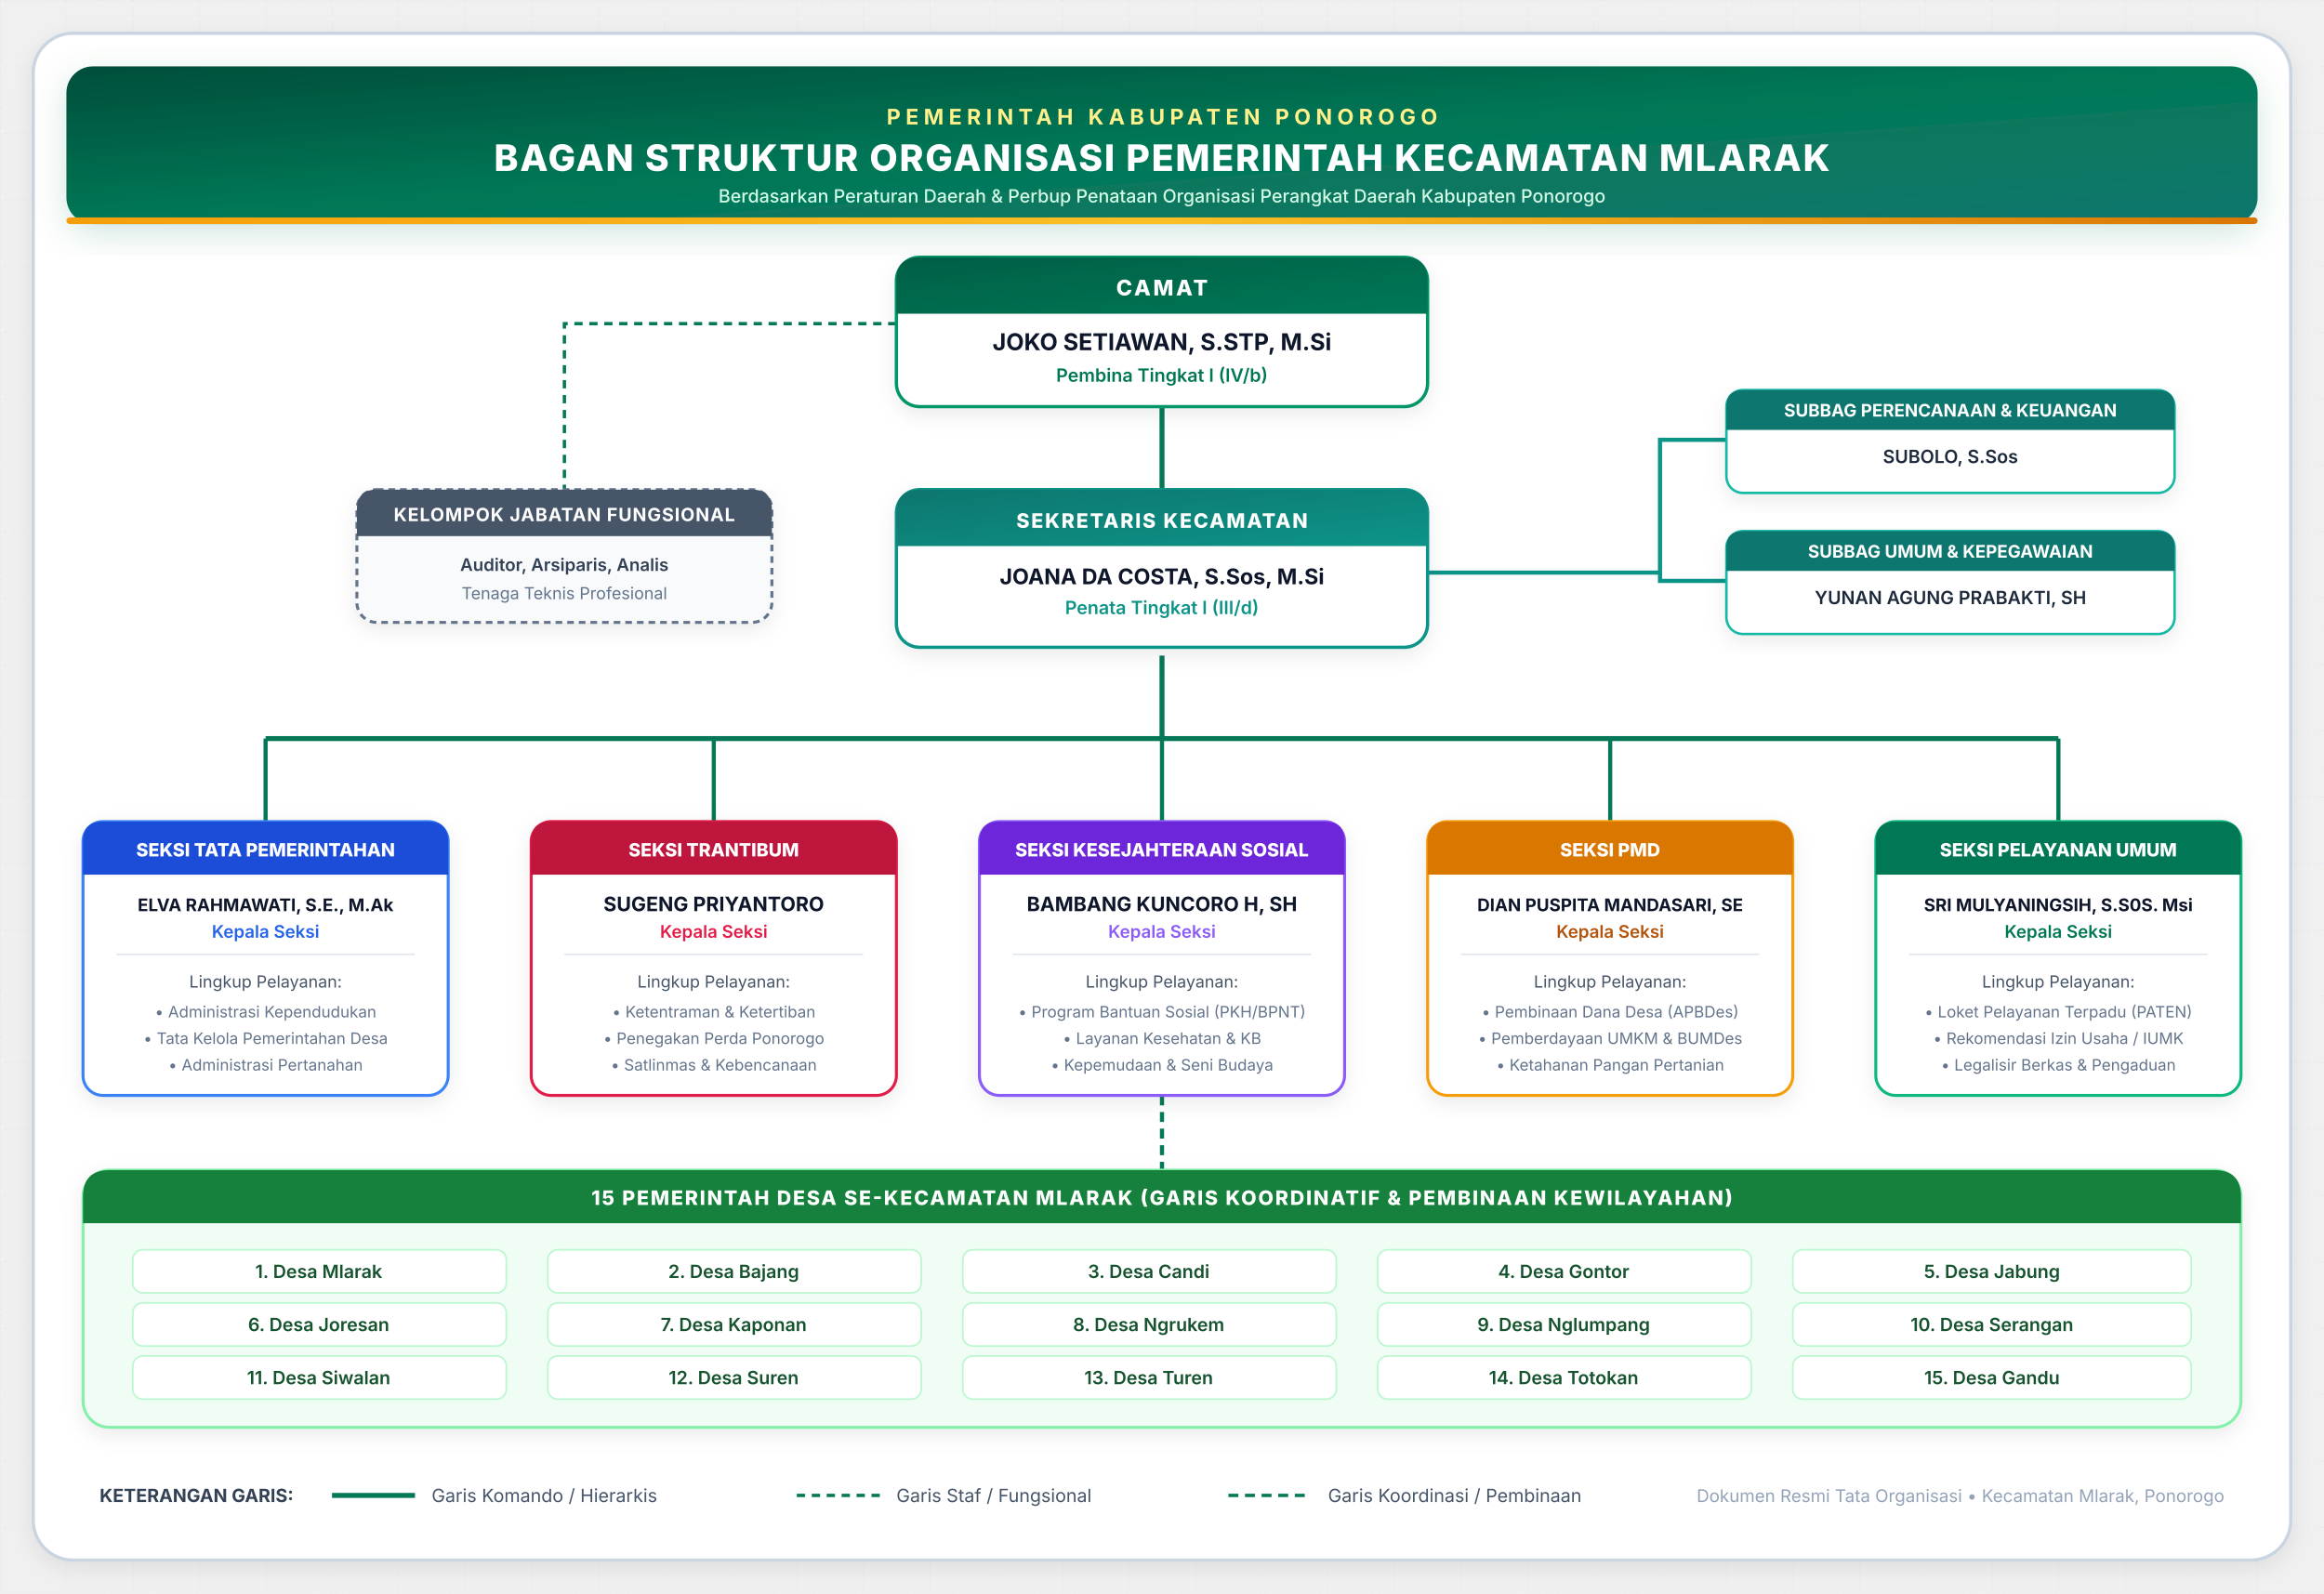
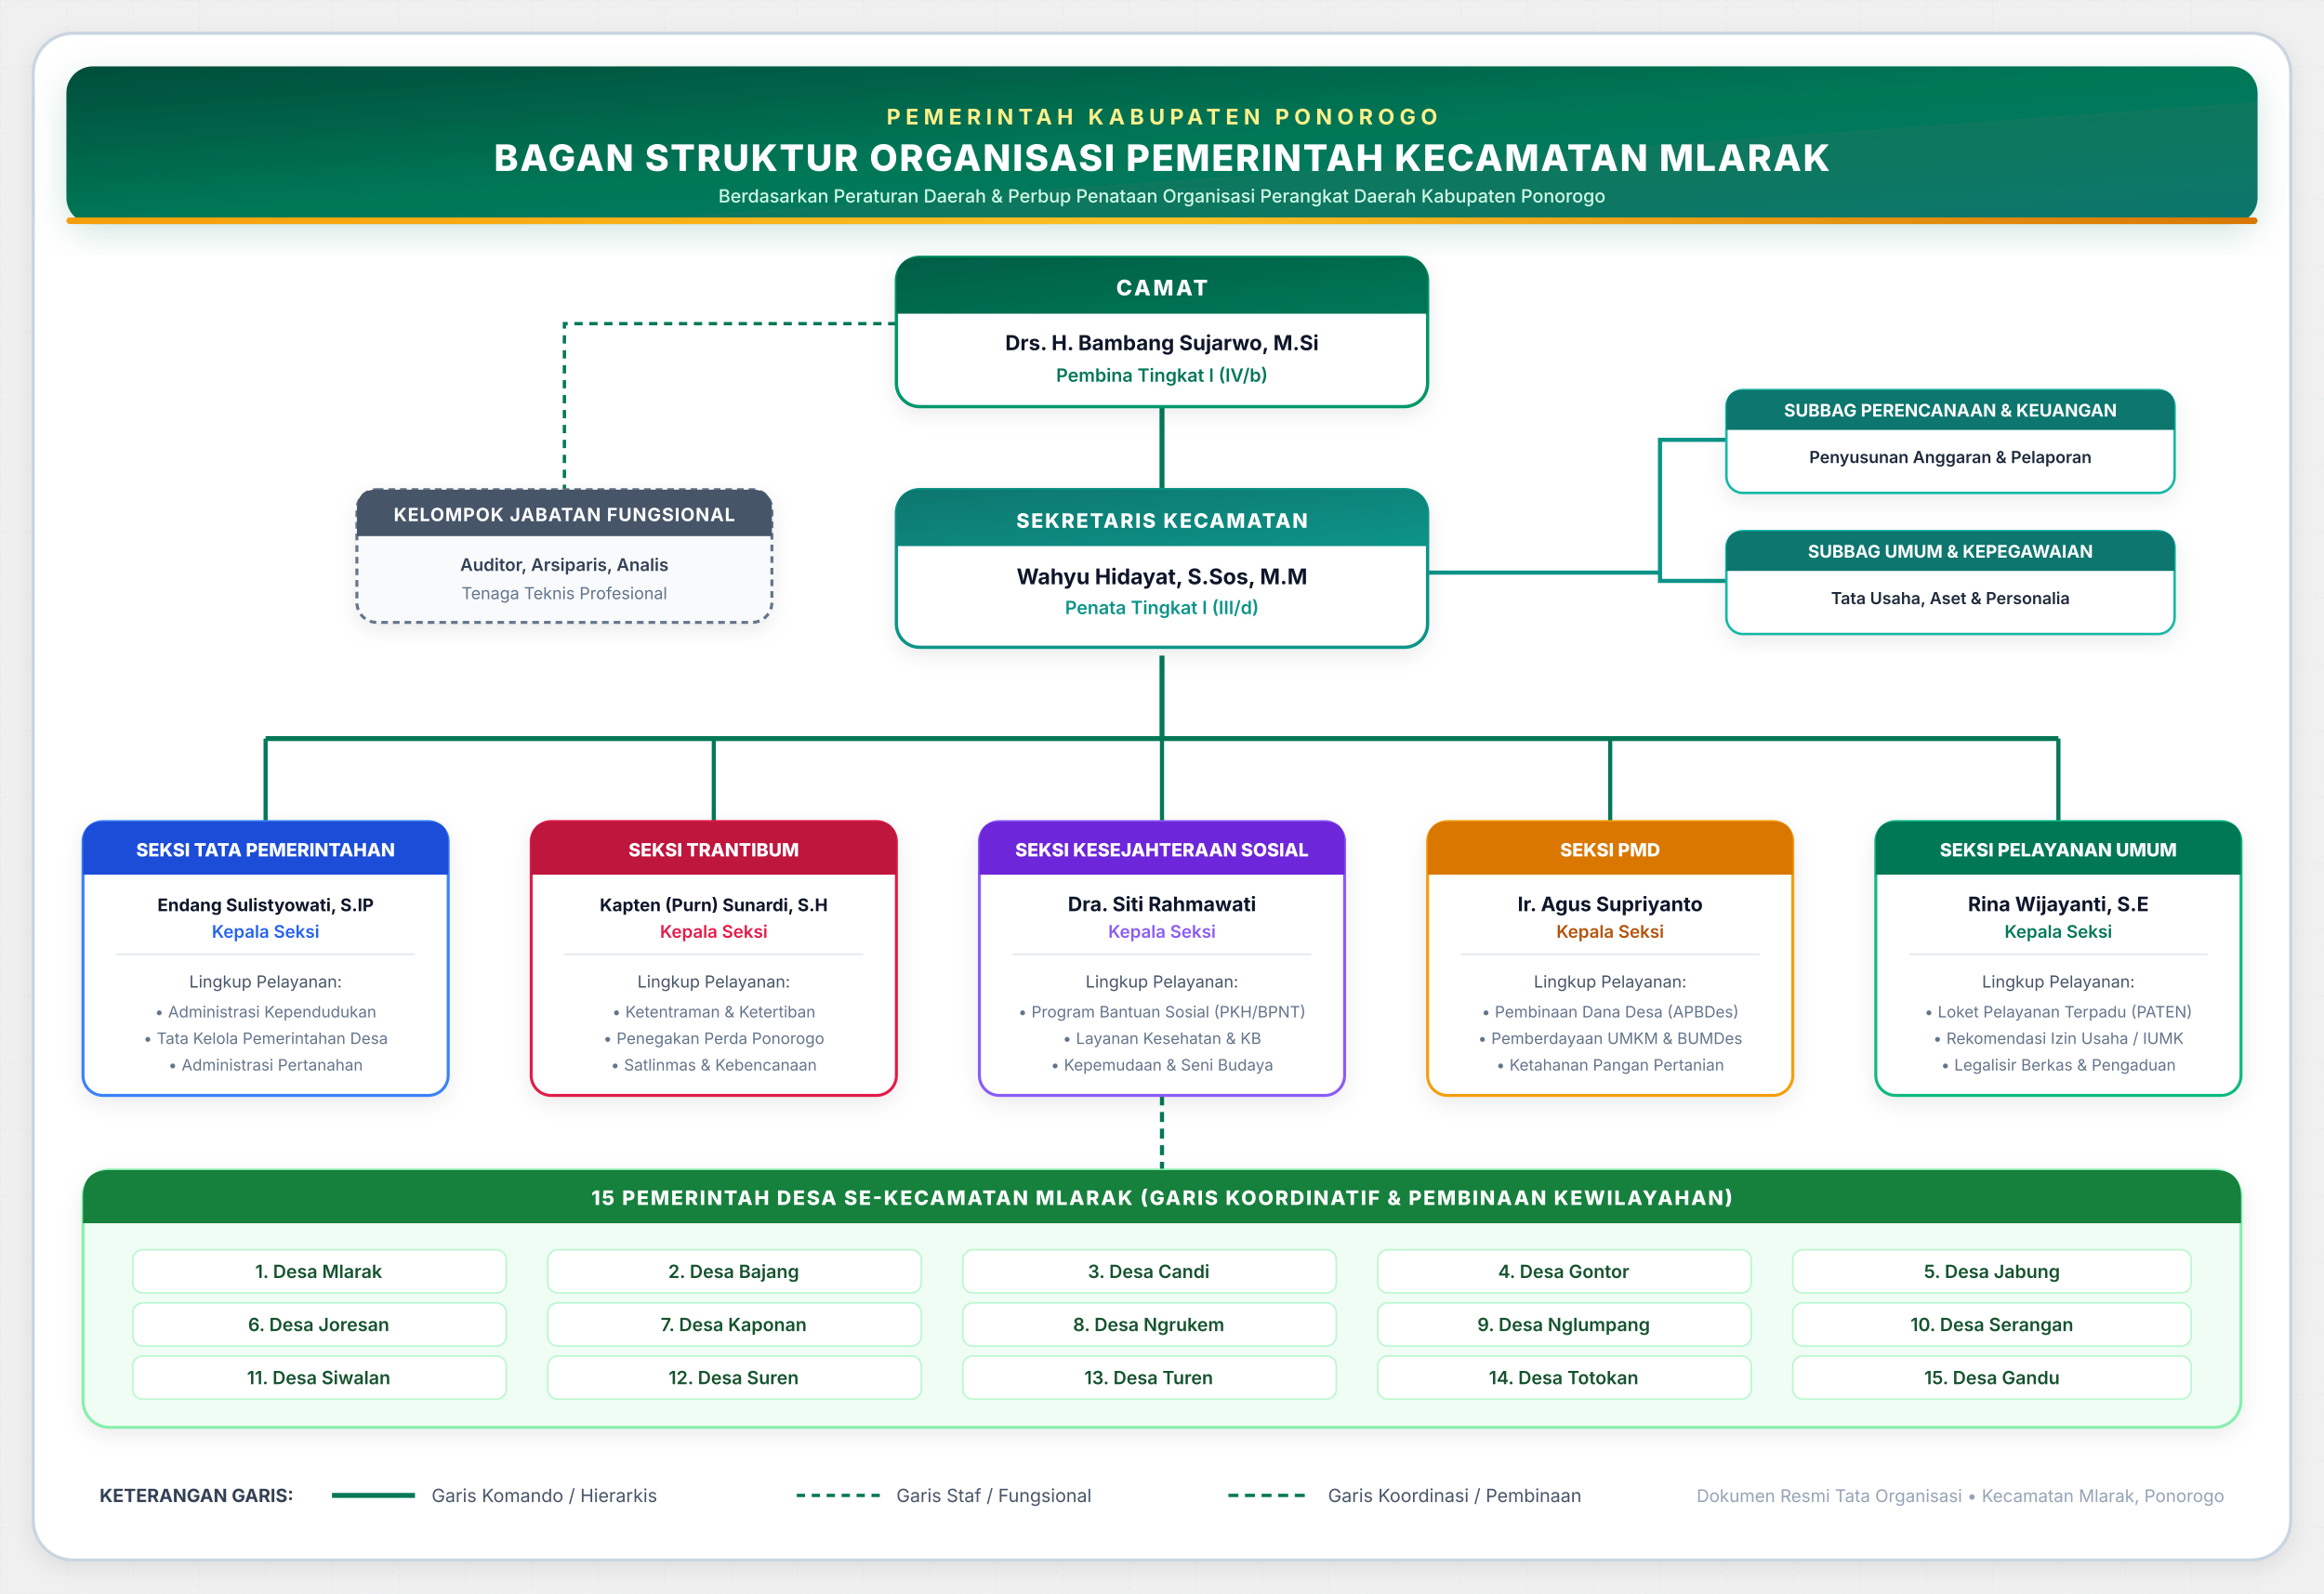
<svg xmlns="http://www.w3.org/2000/svg" viewBox="0 0 1400 960" width="100%" height="100%" style="background-color: #f8fafc; font-family: 'Plus Jakarta Sans', system-ui, -apple-system, sans-serif;">
  <defs>
    <linearGradient id="headerGrad" x1="0%" y1="0%" x2="100%" y2="100%">
      <stop offset="0%" stop-color="#064e3b" />
      <stop offset="50%" stop-color="#047857" />
      <stop offset="100%" stop-color="#0f766e" />
    </linearGradient>
    <linearGradient id="camatGrad" x1="0%" y1="0%" x2="100%" y2="100%">
      <stop offset="0%" stop-color="#065f46" />
      <stop offset="100%" stop-color="#047857" />
    </linearGradient>
    <linearGradient id="sekcamGrad" x1="0%" y1="0%" x2="100%" y2="100%">
      <stop offset="0%" stop-color="#0f766e" />
      <stop offset="100%" stop-color="#0d9488" />
    </linearGradient>
    <linearGradient id="kasiGrad" x1="0%" y1="0%" x2="100%" y2="100%">
      <stop offset="0%" stop-color="#1e293b" />
      <stop offset="100%" stop-color="#334155" />
    </linearGradient>
    <linearGradient id="goldGrad" x1="0%" y1="0%" x2="100%" y2="0%">
      <stop offset="0%" stop-color="#f59e0b" />
      <stop offset="50%" stop-color="#fbbf24" />
      <stop offset="100%" stop-color="#d97706" />
    </linearGradient>
    <filter id="cardShadow" x="-10%" y="-10%" width="125%" height="130%">
      <feDropShadow dx="0" dy="4" stdDeviation="6" flood-color="#0f172a" flood-opacity="0.08" />
    </filter>
    <filter id="glowShadow" x="-20%" y="-20%" width="140%" height="140%">
      <feDropShadow dx="0" dy="6" stdDeviation="10" flood-color="#047857" flood-opacity="0.18" />
    </filter>
    <pattern id="bgGrid" width="40" height="40" patternUnits="userSpaceOnUse">
      <path d="M 40 0 L 0 0 0 40" fill="none" stroke="#e2e8f0" stroke-width="0.8" stroke-dasharray="2,2" />
    </pattern>
  </defs>
  <rect width="1400" height="960" fill="url(#bgGrid)" />
  <rect x="20" y="20" width="1360" height="920" rx="24" fill="#ffffff" stroke="#cbd5e1" stroke-width="2" filter="url(#cardShadow)" />
  <rect x="40" y="40" width="1320" height="95" rx="16" fill="url(#headerGrad)" filter="url(#glowShadow)" />
  <rect x="40" y="131" width="1320" height="4" fill="url(#goldGrad)" rx="2" />
  <text x="700" y="75" text-anchor="middle" fill="#fef08a" font-size="13" font-weight="700" letter-spacing="3">PEMERINTAH KABUPATEN PONOROGO</text>
  <text x="700" y="103" text-anchor="middle" fill="#ffffff" font-size="22" font-weight="800" letter-spacing="1">BAGAN STRUKTUR ORGANISASI PEMERINTAH KECAMATAN MLARAK</text>
  <text x="700" y="122" text-anchor="middle" fill="#d1fae5" font-size="11" font-weight="500">Berdasarkan Peraturan Daerah &amp; Perbup Penataan Organisasi Perangkat Daerah Kabupaten Ponorogo</text>
  <path d="M 700 245 L 700 295" stroke="#047857" stroke-width="3" fill="none" />
  <path d="M 540 195 L 340 195 L 340 295" stroke="#047857" stroke-width="2" stroke-dasharray="5,4" fill="none" />
  <path d="M 860 345 L 1000 345 L 1000 265 L 1040 265" stroke="#0d9488" stroke-width="2.5" fill="none" />
  <path d="M 1000 345 L 1000 350 L 1040 350" stroke="#0d9488" stroke-width="2.5" fill="none" />
  <path d="M 700 395 L 700 445" stroke="#047857" stroke-width="3" fill="none" />
  <path d="M 160 445 L 1240 445" stroke="#047857" stroke-width="3" fill="none" />
  <path d="M 160 445 L 160 495" stroke="#047857" stroke-width="2.5" fill="none" />
  <path d="M 430 445 L 430 495" stroke="#047857" stroke-width="2.5" fill="none" />
  <path d="M 700 445 L 700 495" stroke="#047857" stroke-width="2.5" fill="none" />
  <path d="M 970 445 L 970 495" stroke="#047857" stroke-width="2.5" fill="none" />
  <path d="M 1240 445 L 1240 495" stroke="#047857" stroke-width="2.5" fill="none" />
  <path d="M 700 660 L 700 705" stroke="#047857" stroke-width="2.5" stroke-dasharray="6,4" fill="none" />
  <g id="box-camat" transform="translate(540, 155)" filter="url(#cardShadow)">
    <rect width="320" height="90" rx="14" fill="#ffffff" stroke="#059669" stroke-width="2" />
    <path d="M 0 14 Q 0 0 14 0 L 306 0 Q 320 0 320 14 L 320 34 L 0 34 Z" fill="url(#camatGrad)" />
    <text x="160" y="23" text-anchor="middle" fill="#ffffff" font-size="13" font-weight="800" letter-spacing="1.5">CAMAT</text>
-     <text id="nama-camat" x="160" y="56" text-anchor="middle" fill="#0f172a" font-size="14" font-weight="700">JOKO SETIAWAN, S.STP, M.Si</text>
+     <text id="nama-camat" x="160" y="56" text-anchor="middle" fill="#0f172a" font-size="12.5" font-weight="700">Drs. H. Bambang Sujarwo, M.Si</text>
    <text id="ket-camat" x="160" y="75" text-anchor="middle" fill="#047857" font-size="11" font-weight="600">Pembina Tingkat I (IV/b)</text>
  </g>
  <g id="box-fungsional" transform="translate(215, 295)" filter="url(#cardShadow)">
    <rect width="250" height="80" rx="12" fill="#f8fafc" stroke="#64748b" stroke-width="1.8" stroke-dasharray="4,3" />
    <path d="M 0 12 Q 0 0 12 0 L 238 0 Q 250 0 250 12 L 250 28 L 0 28 Z" fill="#475569" />
    <text x="125" y="19" text-anchor="middle" fill="#ffffff" font-size="11" font-weight="700" letter-spacing="0.5">KELOMPOK JABATAN FUNGSIONAL</text>
    <text id="nama-fungsional" x="125" y="49" text-anchor="middle" fill="#334155" font-size="10.5" font-weight="600">Auditor, Arsiparis, Analis</text>
    <text id="ket-fungsional" x="125" y="66" text-anchor="middle" fill="#64748b" font-size="10">Tenaga Teknis Profesional</text>
  </g>
  <g id="box-sekcam" transform="translate(540, 295)" filter="url(#cardShadow)">
    <rect width="320" height="95" rx="14" fill="#ffffff" stroke="#0d9488" stroke-width="2" />
    <path d="M 0 14 Q 0 0 14 0 L 306 0 Q 320 0 320 14 L 320 34 L 0 34 Z" fill="url(#sekcamGrad)" />
    <text x="160" y="23" text-anchor="middle" fill="#ffffff" font-size="12" font-weight="800" letter-spacing="1">SEKRETARIS KECAMATAN</text>
-     <text id="nama-sekcam" x="160" y="57" text-anchor="middle" fill="#0f172a" font-size="13" font-weight="700">JOANA DA COSTA, S.Sos, M.Si</text>
+     <text id="nama-sekcam" x="160" y="57" text-anchor="middle" fill="#0f172a" font-size="13" font-weight="700">Wahyu Hidayat, S.Sos, M.M</text>
    <text id="ket-sekcam" x="160" y="75" text-anchor="middle" fill="#0d9488" font-size="11" font-weight="600">Penata Tingkat I (III/d)</text>
  </g>
  <g id="box-subbag-keuangan" transform="translate(1040, 235)" filter="url(#cardShadow)">
    <rect width="270" height="62" rx="10" fill="#ffffff" stroke="#14b8a6" stroke-width="1.5" />
    <path d="M 0 10 Q 0 0 10 0 L 260 0 Q 270 0 270 10 L 270 24 L 0 24 Z" fill="#0f766e" />
    <text x="135" y="16" text-anchor="middle" fill="#ffffff" font-size="10.5" font-weight="700">SUBBAG PERENCANAAN &amp; KEUANGAN</text>
-     <text id="nama-subbag-keuangan" x="135" y="44" text-anchor="middle" fill="#1e293b" font-size="11" font-weight="600">SUBOLO, S.Sos</text>
+     <text id="nama-subbag-keuangan" x="135" y="44" text-anchor="middle" fill="#1e293b" font-size="10" font-weight="600">Penyusunan Anggaran &amp; Pelaporan</text>
  </g>
  <g id="box-subbag-umum" transform="translate(1040, 320)" filter="url(#cardShadow)">
    <rect width="270" height="62" rx="10" fill="#ffffff" stroke="#14b8a6" stroke-width="1.5" />
    <path d="M 0 10 Q 0 0 10 0 L 260 0 Q 270 0 270 10 L 270 24 L 0 24 Z" fill="#0f766e" />
    <text x="135" y="16" text-anchor="middle" fill="#ffffff" font-size="10.5" font-weight="700">SUBBAG UMUM &amp; KEPEGAWAIAN</text>
-     <text id="nama-subbag-umum" x="135" y="44" text-anchor="middle" fill="#1e293b" font-size="11" font-weight="600">YUNAN AGUNG PRABAKTI, SH</text>
+     <text id="nama-subbag-umum" x="135" y="44" text-anchor="middle" fill="#1e293b" font-size="10" font-weight="600">Tata Usaha, Aset &amp; Personalia</text>
  </g>
  <g id="box-kasi-tapem" transform="translate(50, 495)" filter="url(#cardShadow)">
    <rect width="220" height="165" rx="12" fill="#ffffff" stroke="#3b82f6" stroke-width="1.8" />
    <path d="M 0 12 Q 0 0 12 0 L 208 0 Q 220 0 220 12 L 220 32 L 0 32 Z" fill="#1d4ed8" />
    <text x="110" y="21" text-anchor="middle" fill="#ffffff" font-size="11" font-weight="800">SEKSI TATA PEMERINTAHAN</text>
-     <text id="nama-kasi-tapem" x="110" y="54" text-anchor="middle" fill="#0f172a" font-size="10.5" font-weight="700">ELVA RAHMAWATI, S.E., M.Ak</text>
+     <text id="nama-kasi-tapem" x="110" y="54" text-anchor="middle" fill="#0f172a" font-size="10.5" font-weight="700">Endang Sulistyowati, S.IP</text>
    <text id="ket-kasi-tapem" x="110" y="70" text-anchor="middle" fill="#2563eb" font-size="10.5" font-weight="600">Kepala Seksi</text>
    <line x1="20" y1="80" x2="200" y2="80" stroke="#e2e8f0" stroke-width="1" />
    <text x="110" y="100" text-anchor="middle" fill="#475569" font-size="10">Lingkup Pelayanan:</text>
    <text x="110" y="118" text-anchor="middle" fill="#64748b" font-size="9.5">• Administrasi Kependudukan</text>
    <text x="110" y="134" text-anchor="middle" fill="#64748b" font-size="9.5">• Tata Kelola Pemerintahan Desa</text>
    <text x="110" y="150" text-anchor="middle" fill="#64748b" font-size="9.5">• Administrasi Pertanahan</text>
  </g>
  <g id="box-kasi-trantib" transform="translate(320, 495)" filter="url(#cardShadow)">
    <rect width="220" height="165" rx="12" fill="#ffffff" stroke="#e11d48" stroke-width="1.8" />
    <path d="M 0 12 Q 0 0 12 0 L 208 0 Q 220 0 220 12 L 220 32 L 0 32 Z" fill="#be123c" />
    <text x="110" y="21" text-anchor="middle" fill="#ffffff" font-size="11" font-weight="800">SEKSI TRANTIBUM</text>
-     <text id="nama-kasi-trantib" x="110" y="54" text-anchor="middle" fill="#0f172a" font-size="12" font-weight="700">SUGENG PRIYANTORO</text>
+     <text id="nama-kasi-trantib" x="110" y="54" text-anchor="middle" fill="#0f172a" font-size="10.5" font-weight="700">Kapten (Purn) Sunardi, S.H</text>
    <text id="ket-kasi-trantib" x="110" y="70" text-anchor="middle" fill="#e11d48" font-size="10.5" font-weight="600">Kepala Seksi</text>
    <line x1="20" y1="80" x2="200" y2="80" stroke="#e2e8f0" stroke-width="1" />
    <text x="110" y="100" text-anchor="middle" fill="#475569" font-size="10">Lingkup Pelayanan:</text>
    <text x="110" y="118" text-anchor="middle" fill="#64748b" font-size="9.5">• Ketentraman &amp; Ketertiban</text>
    <text x="110" y="134" text-anchor="middle" fill="#64748b" font-size="9.5">• Penegakan Perda Ponorogo</text>
    <text x="110" y="150" text-anchor="middle" fill="#64748b" font-size="9.5">• Satlinmas &amp; Kebencanaan</text>
  </g>
  <g id="box-kasi-kesra" transform="translate(590, 495)" filter="url(#cardShadow)">
    <rect width="220" height="165" rx="12" fill="#ffffff" stroke="#8b5cf6" stroke-width="1.8" />
    <path d="M 0 12 Q 0 0 12 0 L 208 0 Q 220 0 220 12 L 220 32 L 0 32 Z" fill="#6d28d9" />
    <text x="110" y="21" text-anchor="middle" fill="#ffffff" font-size="11" font-weight="800">SEKSI KESEJAHTERAAN SOSIAL</text>
-     <text id="nama-kasi-kesra" x="110" y="54" text-anchor="middle" fill="#0f172a" font-size="12" font-weight="700">BAMBANG KUNCORO H, SH</text>
+     <text id="nama-kasi-kesra" x="110" y="54" text-anchor="middle" fill="#0f172a" font-size="12" font-weight="700">Dra. Siti Rahmawati</text>
    <text id="ket-kasi-kesra" x="110" y="70" text-anchor="middle" fill="#8b5cf6" font-size="10.5" font-weight="600">Kepala Seksi</text>
    <line x1="20" y1="80" x2="200" y2="80" stroke="#e2e8f0" stroke-width="1" />
    <text x="110" y="100" text-anchor="middle" fill="#475569" font-size="10">Lingkup Pelayanan:</text>
    <text x="110" y="118" text-anchor="middle" fill="#64748b" font-size="9.5">• Program Bantuan Sosial (PKH/BPNT)</text>
    <text x="110" y="134" text-anchor="middle" fill="#64748b" font-size="9.5">• Layanan Kesehatan &amp; KB</text>
    <text x="110" y="150" text-anchor="middle" fill="#64748b" font-size="9.5">• Kepemudaan &amp; Seni Budaya</text>
  </g>
  <g id="box-kasi-pmd" transform="translate(860, 495)" filter="url(#cardShadow)">
    <rect width="220" height="165" rx="12" fill="#ffffff" stroke="#f59e0b" stroke-width="1.8" />
    <path d="M 0 12 Q 0 0 12 0 L 208 0 Q 220 0 220 12 L 220 32 L 0 32 Z" fill="#d97706" />
    <text x="110" y="21" text-anchor="middle" fill="#ffffff" font-size="11" font-weight="800">SEKSI PMD</text>
-     <text id="nama-kasi-pmd" x="110" y="54" text-anchor="middle" fill="#0f172a" font-size="10.5" font-weight="700">DIAN PUSPITA MANDASARI, SE</text>
+     <text id="nama-kasi-pmd" x="110" y="54" text-anchor="middle" fill="#0f172a" font-size="12" font-weight="700">Ir. Agus Supriyanto</text>
    <text id="ket-kasi-pmd" x="110" y="70" text-anchor="middle" fill="#b45309" font-size="10.5" font-weight="600">Kepala Seksi</text>
    <line x1="20" y1="80" x2="200" y2="80" stroke="#e2e8f0" stroke-width="1" />
    <text x="110" y="100" text-anchor="middle" fill="#475569" font-size="10">Lingkup Pelayanan:</text>
    <text x="110" y="118" text-anchor="middle" fill="#64748b" font-size="9.5">• Pembinaan Dana Desa (APBDes)</text>
    <text x="110" y="134" text-anchor="middle" fill="#64748b" font-size="9.5">• Pemberdayaan UMKM &amp; BUMDes</text>
    <text x="110" y="150" text-anchor="middle" fill="#64748b" font-size="9.5">• Ketahanan Pangan Pertanian</text>
  </g>
  <g id="box-kasi-pelayanan" transform="translate(1130, 495)" filter="url(#cardShadow)">
    <rect width="220" height="165" rx="12" fill="#ffffff" stroke="#10b981" stroke-width="1.8" />
    <path d="M 0 12 Q 0 0 12 0 L 208 0 Q 220 0 220 12 L 220 32 L 0 32 Z" fill="#047857" />
    <text x="110" y="21" text-anchor="middle" fill="#ffffff" font-size="11" font-weight="800">SEKSI PELAYANAN UMUM</text>
-     <text id="nama-kasi-pelayanan" x="110" y="54" text-anchor="middle" fill="#0f172a" font-size="10.5" font-weight="700">SRI MULYANINGSIH, S.S0S. Msi</text>
+     <text id="nama-kasi-pelayanan" x="110" y="54" text-anchor="middle" fill="#0f172a" font-size="12" font-weight="700">Rina Wijayanti, S.E</text>
    <text id="ket-kasi-pelayanan" x="110" y="70" text-anchor="middle" fill="#047857" font-size="10.5" font-weight="600">Kepala Seksi</text>
    <line x1="20" y1="80" x2="200" y2="80" stroke="#e2e8f0" stroke-width="1" />
    <text x="110" y="100" text-anchor="middle" fill="#475569" font-size="10">Lingkup Pelayanan:</text>
    <text x="110" y="118" text-anchor="middle" fill="#64748b" font-size="9.5">• Loket Pelayanan Terpadu (PATEN)</text>
    <text x="110" y="134" text-anchor="middle" fill="#64748b" font-size="9.5">• Rekomendasi Izin Usaha / IUMK</text>
    <text x="110" y="150" text-anchor="middle" fill="#64748b" font-size="9.5">• Legalisir Berkas &amp; Pengaduan</text>
  </g>
  <g id="box-desa" transform="translate(50, 705)" filter="url(#cardShadow)">
    <rect width="1300" height="155" rx="16" fill="#f0fdf4" stroke="#86efac" stroke-width="1.8" />
    <path d="M 0 16 Q 0 0 16 0 L 1284 0 Q 1300 0 1300 16 L 1300 32 L 0 32 Z" fill="#15803d" />
    <text x="650" y="21" text-anchor="middle" fill="#ffffff" font-size="12" font-weight="800" letter-spacing="1">15 PEMERINTAH DESA SE-KECAMATAN MLARAK (GARIS KOORDINATIF &amp; PEMBINAAN KEWILAYAHAN)</text>
    <g transform="translate(30, 48)">
      <rect x="0" y="0" width="225" height="26" rx="6" fill="#ffffff" stroke="#bbf7d0" stroke-width="1" />
      <text id="desa-1" x="112" y="17" text-anchor="middle" fill="#14532d" font-size="11" font-weight="600">1. Desa Mlarak</text>
      <rect x="250" y="0" width="225" height="26" rx="6" fill="#ffffff" stroke="#bbf7d0" stroke-width="1" />
      <text id="desa-2" x="362" y="17" text-anchor="middle" fill="#14532d" font-size="11" font-weight="600">2. Desa Bajang</text>
      <rect x="500" y="0" width="225" height="26" rx="6" fill="#ffffff" stroke="#bbf7d0" stroke-width="1" />
      <text id="desa-3" x="612" y="17" text-anchor="middle" fill="#14532d" font-size="11" font-weight="600">3. Desa Candi</text>
      <rect x="750" y="0" width="225" height="26" rx="6" fill="#ffffff" stroke="#bbf7d0" stroke-width="1" />
      <text id="desa-4" x="862" y="17" text-anchor="middle" fill="#14532d" font-size="11" font-weight="600">4. Desa Gontor</text>
      <rect x="1000" y="0" width="240" height="26" rx="6" fill="#ffffff" stroke="#bbf7d0" stroke-width="1" />
      <text id="desa-5" x="1120" y="17" text-anchor="middle" fill="#14532d" font-size="11" font-weight="600">5. Desa Jabung</text>
    </g>
    <g transform="translate(30, 80)">
      <rect x="0" y="0" width="225" height="26" rx="6" fill="#ffffff" stroke="#bbf7d0" stroke-width="1" />
      <text id="desa-6" x="112" y="17" text-anchor="middle" fill="#14532d" font-size="11" font-weight="600">6. Desa Joresan</text>
      <rect x="250" y="0" width="225" height="26" rx="6" fill="#ffffff" stroke="#bbf7d0" stroke-width="1" />
      <text id="desa-7" x="362" y="17" text-anchor="middle" fill="#14532d" font-size="11" font-weight="600">7. Desa Kaponan</text>
      <rect x="500" y="0" width="225" height="26" rx="6" fill="#ffffff" stroke="#bbf7d0" stroke-width="1" />
      <text id="desa-8" x="612" y="17" text-anchor="middle" fill="#14532d" font-size="11" font-weight="600">8. Desa Ngrukem</text>
      <rect x="750" y="0" width="225" height="26" rx="6" fill="#ffffff" stroke="#bbf7d0" stroke-width="1" />
      <text id="desa-9" x="862" y="17" text-anchor="middle" fill="#14532d" font-size="11" font-weight="600">9. Desa Nglumpang</text>
      <rect x="1000" y="0" width="240" height="26" rx="6" fill="#ffffff" stroke="#bbf7d0" stroke-width="1" />
      <text id="desa-10" x="1120" y="17" text-anchor="middle" fill="#14532d" font-size="11" font-weight="600">10. Desa Serangan</text>
    </g>
    <g transform="translate(30, 112)">
      <rect x="0" y="0" width="225" height="26" rx="6" fill="#ffffff" stroke="#bbf7d0" stroke-width="1" />
      <text id="desa-11" x="112" y="17" text-anchor="middle" fill="#14532d" font-size="11" font-weight="600">11. Desa Siwalan</text>
      <rect x="250" y="0" width="225" height="26" rx="6" fill="#ffffff" stroke="#bbf7d0" stroke-width="1" />
      <text id="desa-12" x="362" y="17" text-anchor="middle" fill="#14532d" font-size="11" font-weight="600">12. Desa Suren</text>
      <rect x="500" y="0" width="225" height="26" rx="6" fill="#ffffff" stroke="#bbf7d0" stroke-width="1" />
      <text id="desa-13" x="612" y="17" text-anchor="middle" fill="#14532d" font-size="11" font-weight="600">13. Desa Turen</text>
      <rect x="750" y="0" width="225" height="26" rx="6" fill="#ffffff" stroke="#bbf7d0" stroke-width="1" />
      <text id="desa-14" x="862" y="17" text-anchor="middle" fill="#14532d" font-size="11" font-weight="600">14. Desa Totokan</text>
      <rect x="1000" y="0" width="240" height="26" rx="6" fill="#ffffff" stroke="#bbf7d0" stroke-width="1" />
      <text id="desa-15" x="1120" y="17" text-anchor="middle" fill="#14532d" font-size="11" font-weight="600">15. Desa Gandu</text>
    </g>
  </g>
  <g transform="translate(60, 890)">
    <text x="0" y="15" fill="#334155" font-size="11" font-weight="700">KETERANGAN GARIS:</text>
    <line x1="140" y1="11" x2="190" y2="11" stroke="#047857" stroke-width="3" />
    <text x="200" y="15" fill="#475569" font-size="11">Garis Komando / Hierarkis</text>
    <line x1="420" y1="11" x2="470" y2="11" stroke="#047857" stroke-width="2" stroke-dasharray="5,4" />
    <text x="480" y="15" fill="#475569" font-size="11">Garis Staf / Fungsional</text>
    <line x1="680" y1="11" x2="730" y2="11" stroke="#047857" stroke-width="2" stroke-dasharray="6,4" />
    <text x="740" y="15" fill="#475569" font-size="11">Garis Koordinasi / Pembinaan</text>
    <text x="1280" y="15" text-anchor="end" fill="#94a3b8" font-size="10.5">Dokumen Resmi Tata Organisasi • Kecamatan Mlarak, Ponorogo</text>
  </g>
</svg>
